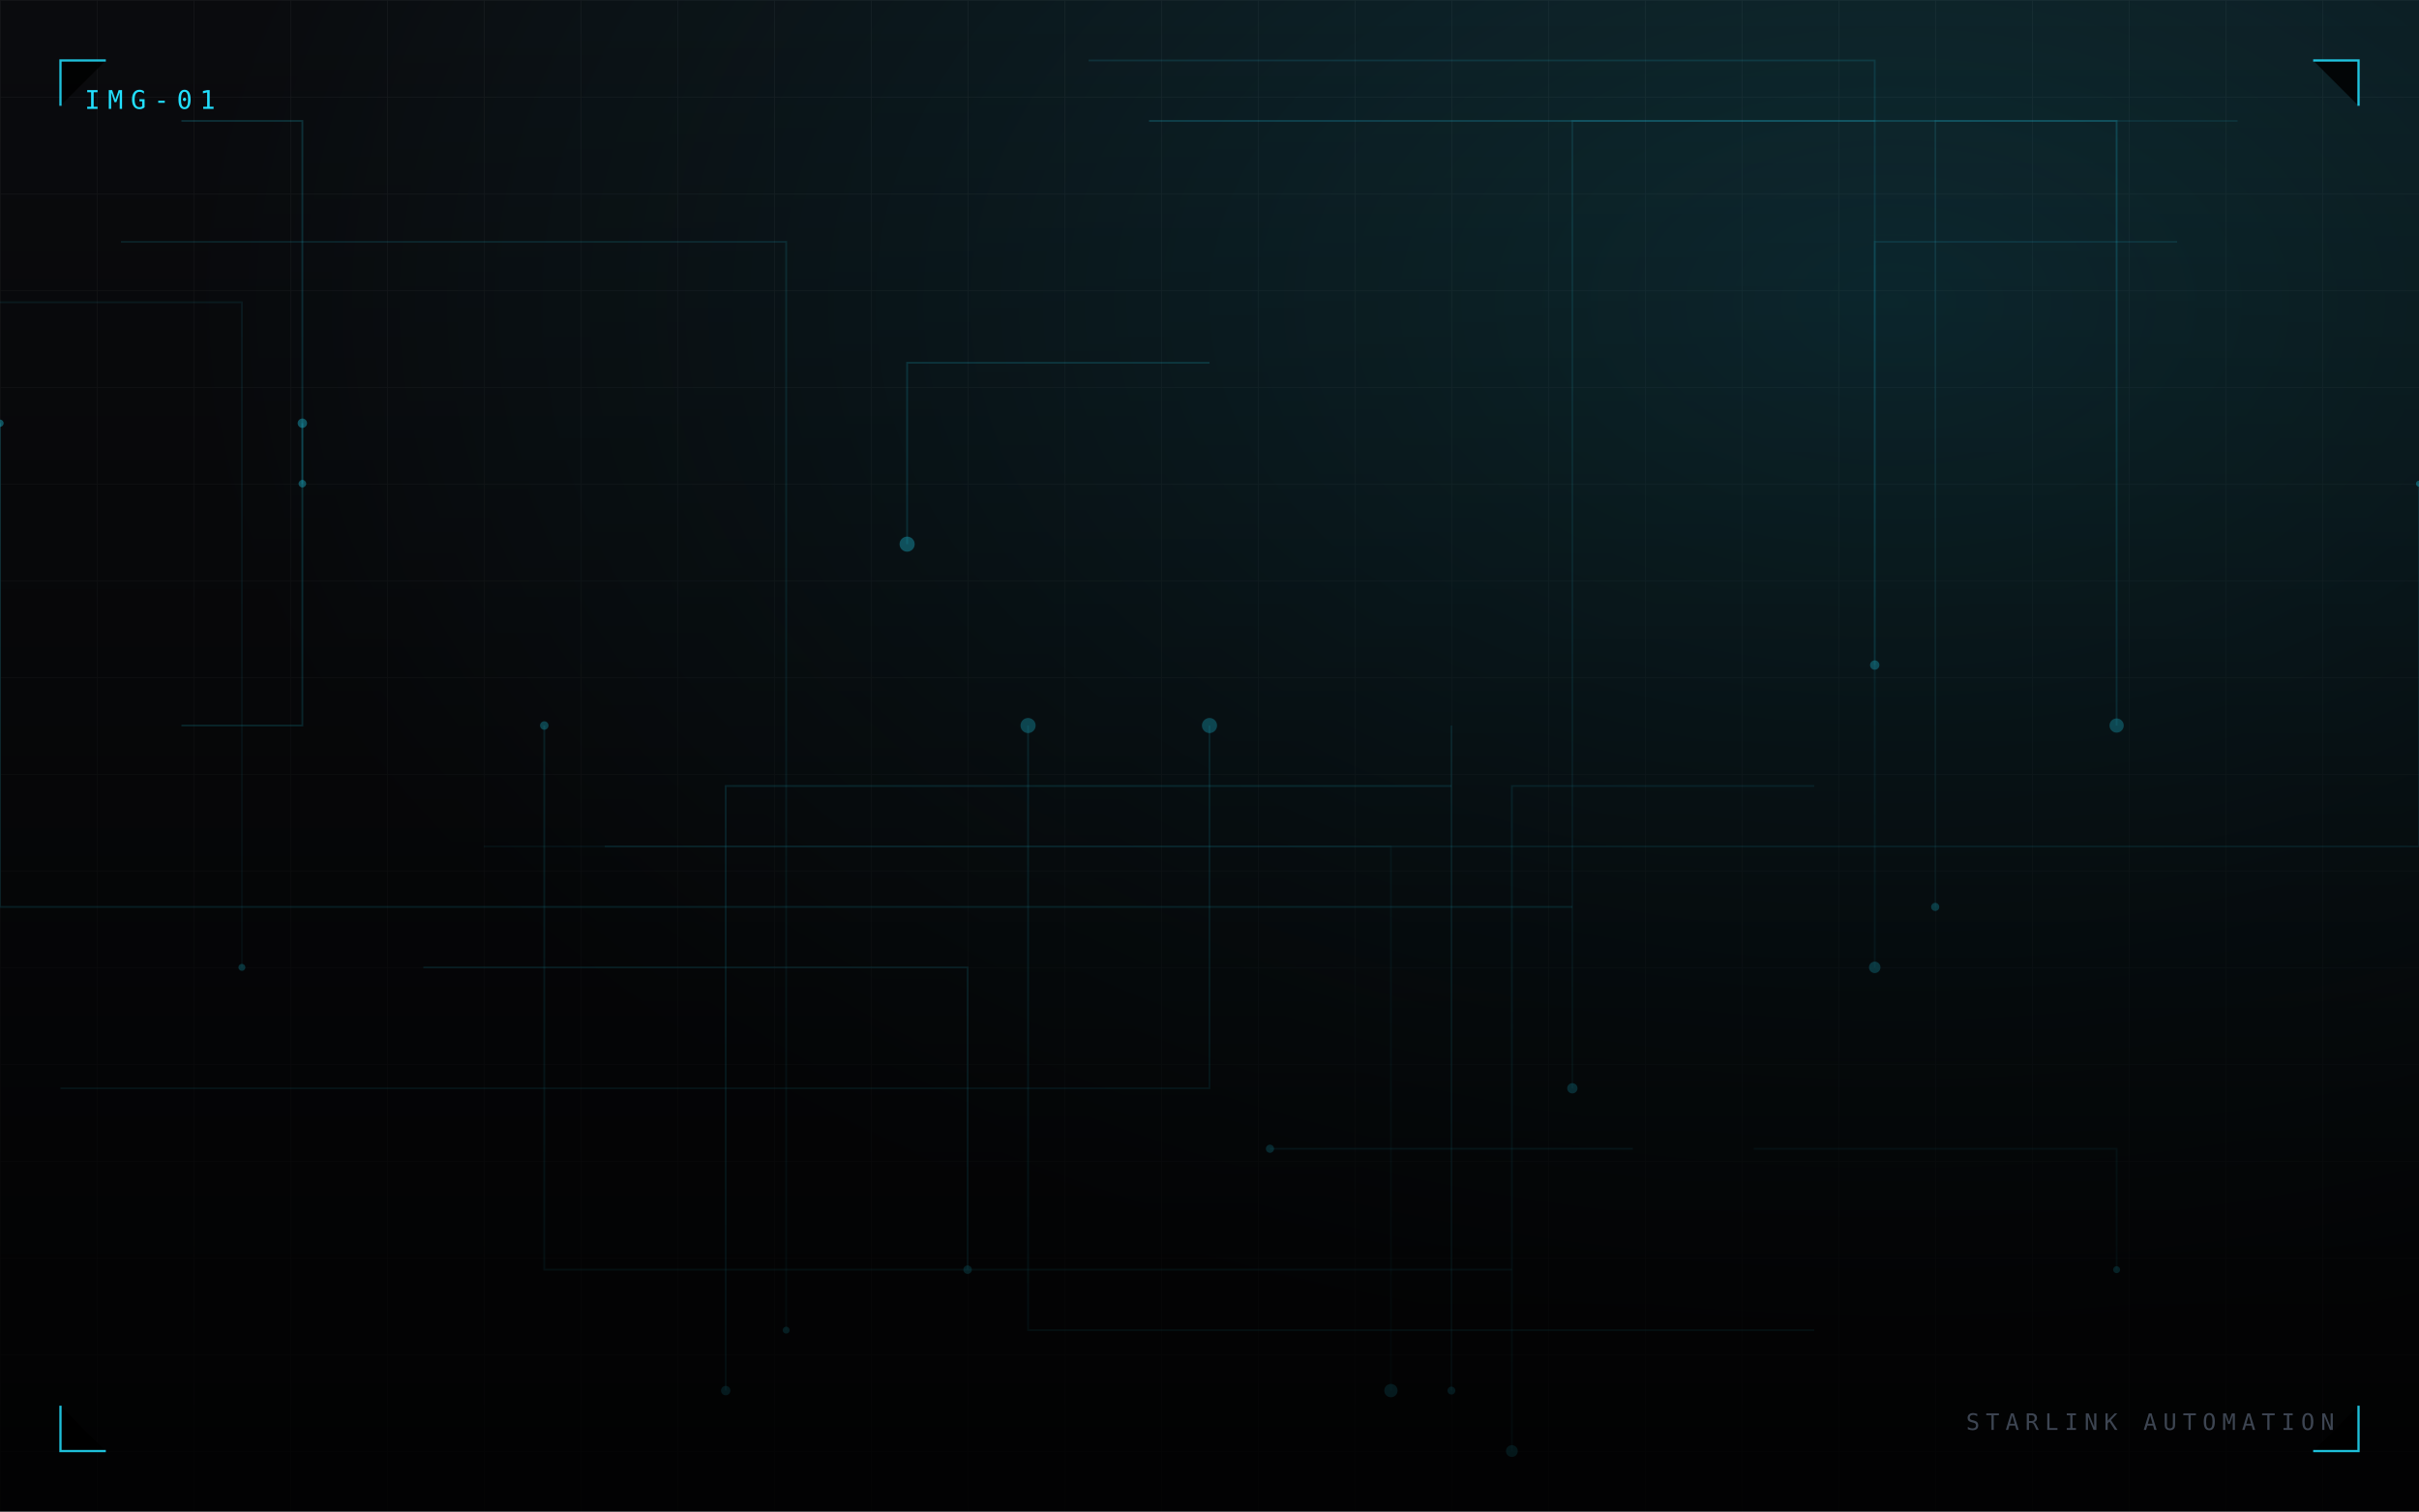
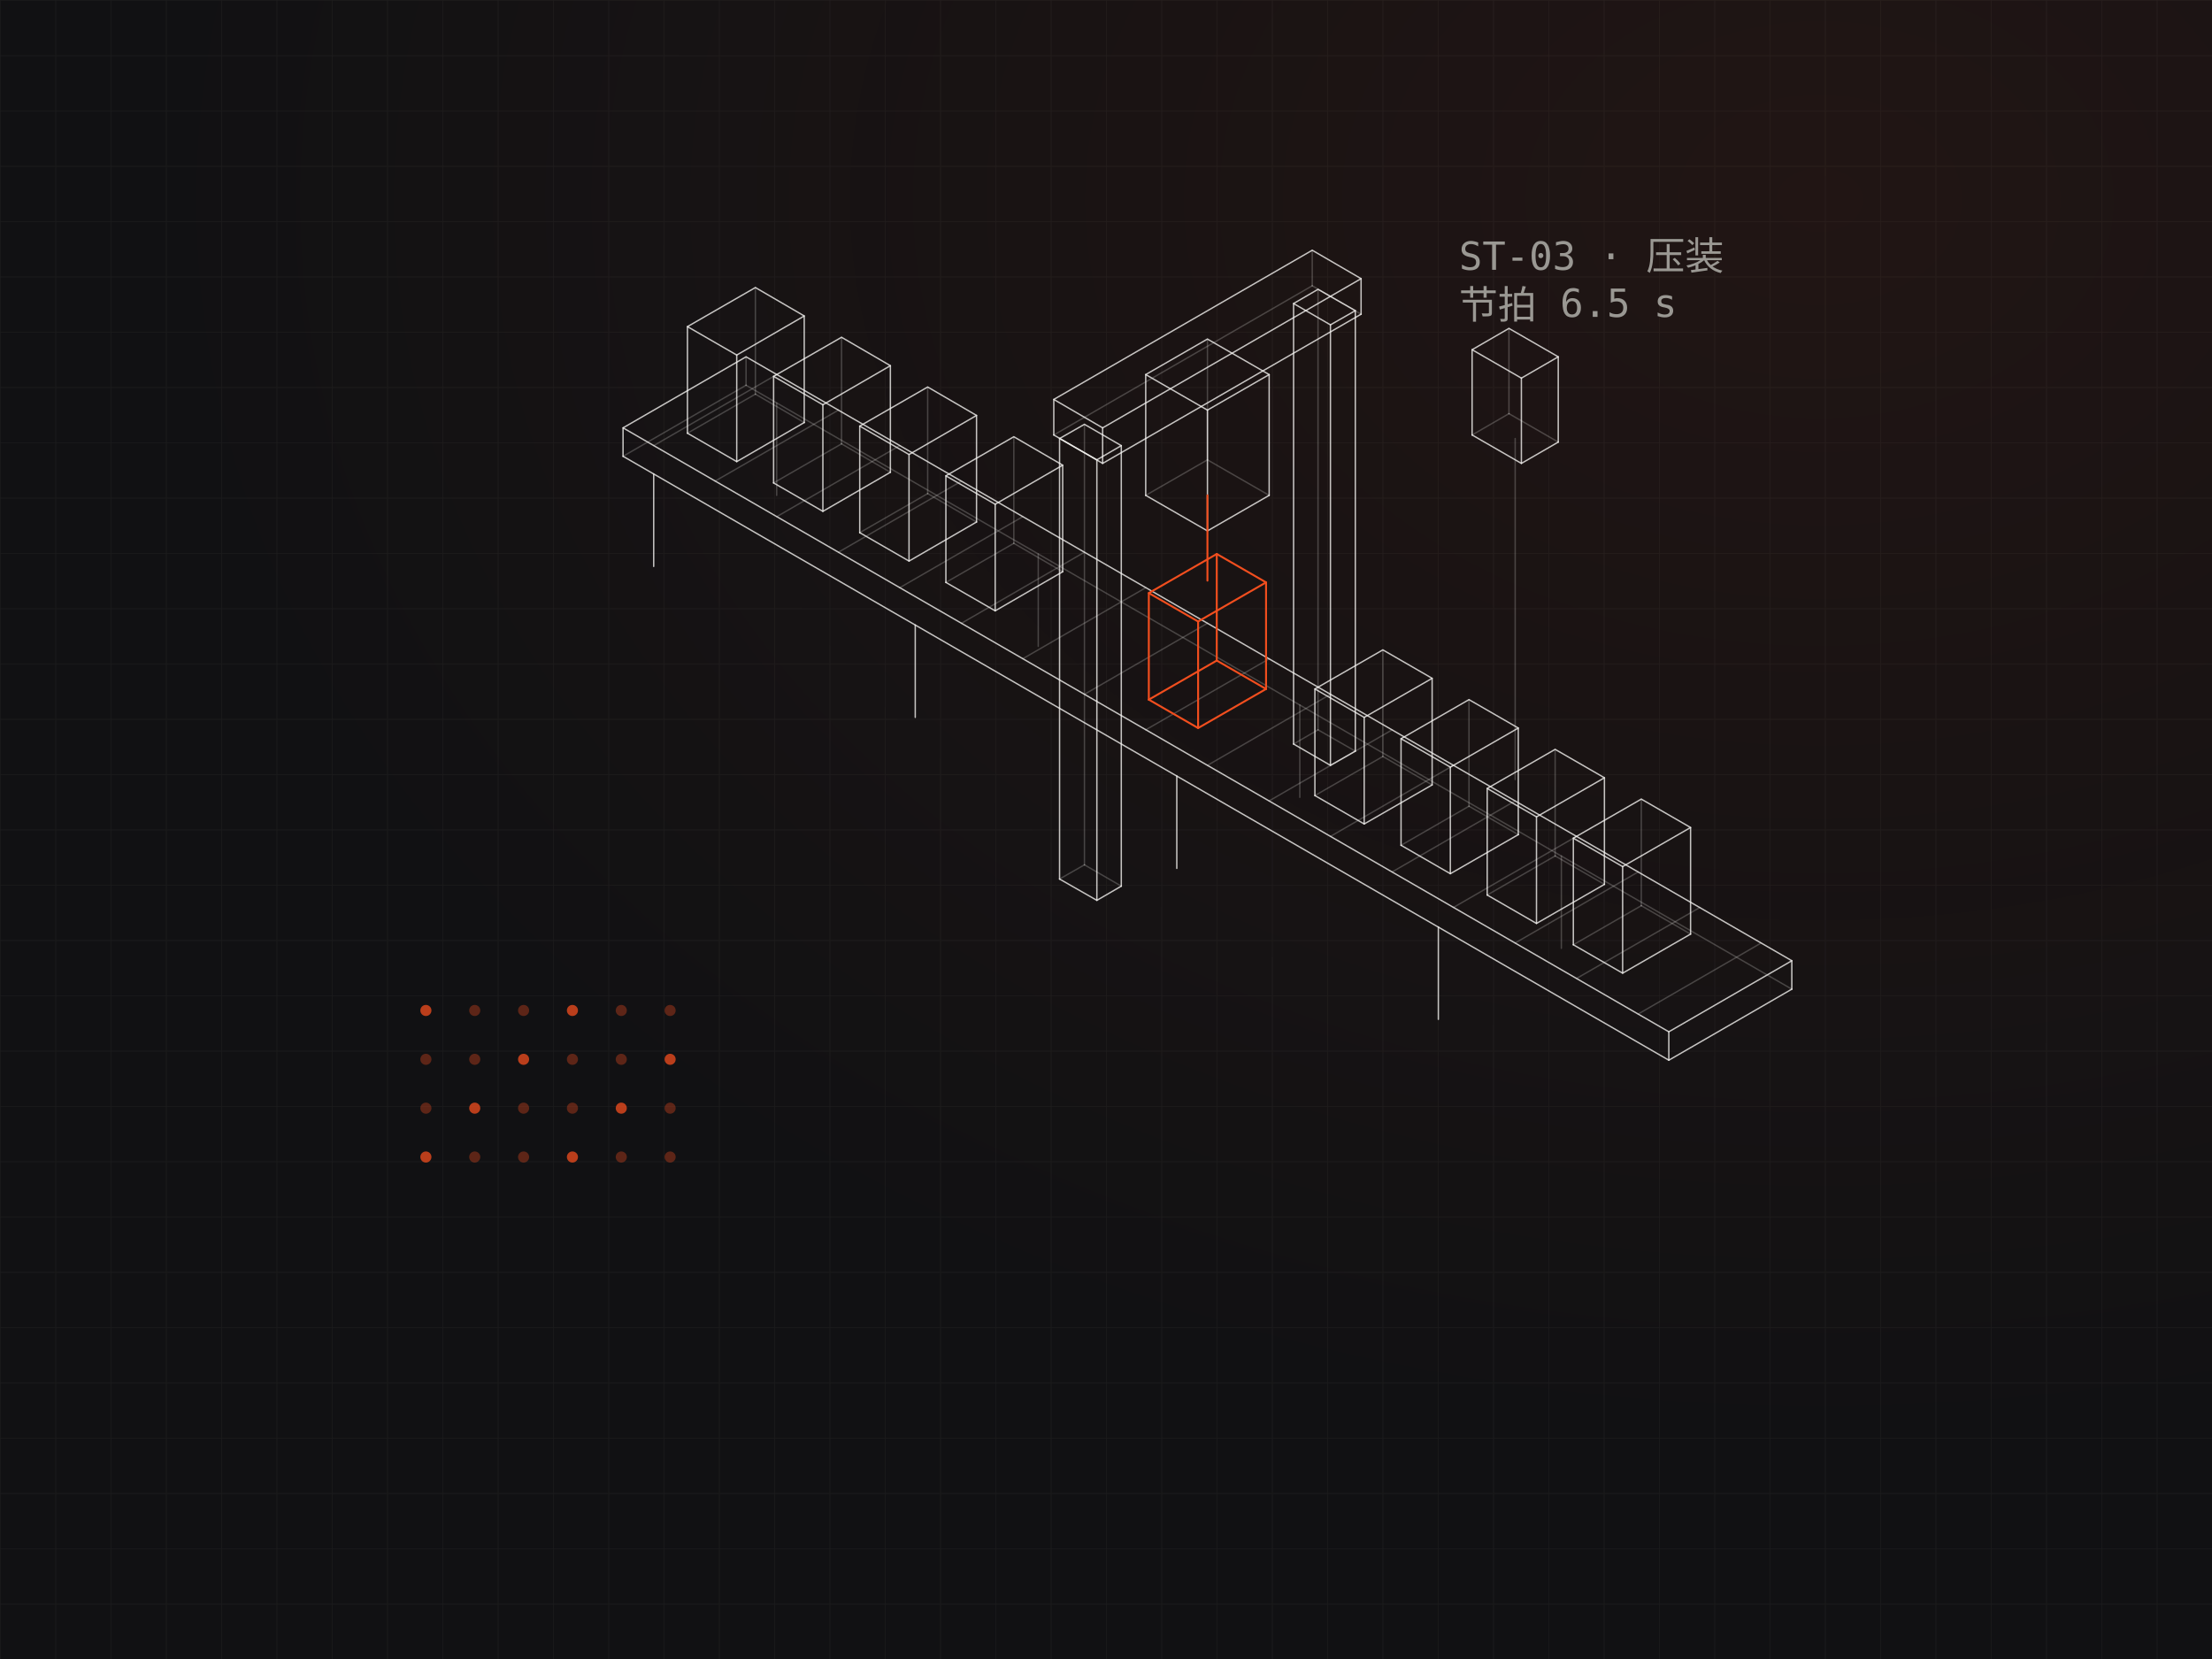
- <svg xmlns="http://www.w3.org/2000/svg" width="1600" height="1000" viewBox="0 0 1600 1000" role="img" aria-label="电芯装配线整线调试">
+ <svg xmlns="http://www.w3.org/2000/svg" width="1600" height="1200" viewBox="0 0 1600 1200" role="img" aria-label="电芯装配线整线调试">
  <defs>
-     <pattern id="g" width="64" height="64" patternUnits="userSpaceOnUse">
-       <path d="M64 0H0V64" fill="none" stroke="rgba(255,255,255,0.05)" stroke-width="1" />
+     <pattern id="g" width="40" height="40" patternUnits="userSpaceOnUse">
+       <path d="M40 0H0V40" fill="none" stroke="rgba(247,246,243,0.045)" stroke-width="1" />
    </pattern>
-     <linearGradient id="v" x1="0" y1="0" x2="0" y2="1">
-       <stop offset="0%" stop-color="#000000" stop-opacity="0" />
-       <stop offset="100%" stop-color="#000000" stop-opacity="0.82" />
-     </linearGradient>
-     <radialGradient id="glow" cx="0.78" cy="0.2" r="0.7">
-       <stop offset="0%" stop-color="#22e0ff" stop-opacity="0.16" />
-       <stop offset="100%" stop-color="#22e0ff" stop-opacity="0" />
+     <radialGradient id="glow" cx="0.82" cy="0.12" r="0.75">
+       <stop offset="0" stop-color="#f24e1e" stop-opacity="0.07" />
+       <stop offset="1" stop-color="#f24e1e" stop-opacity="0" />
    </radialGradient>
  </defs>
-   <rect width="1600" height="1000" fill="#0a0b0e" />
-   <rect width="1600" height="1000" fill="url(#g)" />
-   <rect width="1600" height="1000" fill="url(#glow)" />
-   <path d="M1240 80 H1040 V720" fill="none" stroke="rgba(34,224,255,0.12)" stroke-width="1.2" />
-   <circle cx="1040" cy="720" r="3.4" fill="rgba(34,224,255,0.45)" />
-   <path d="M800 240 H600 V360" fill="none" stroke="rgba(34,224,255,0.19)" stroke-width="1.2" />
-   <circle cx="600" cy="360" r="5.0" fill="rgba(34,224,255,0.45)" />
-   <path d="M80 160 H520 V880" fill="none" stroke="rgba(34,224,255,0.13)" stroke-width="1.2" />
-   <circle cx="520" cy="880" r="2.3" fill="rgba(34,224,255,0.45)" />
-   <path d="M1160 760 H1400 V840" fill="none" stroke="rgba(34,224,255,0.13)" stroke-width="1.2" />
-   <circle cx="1400" cy="840" r="2.3" fill="rgba(34,224,255,0.45)" />
-   <path d="M960 520 H480 V920" fill="none" stroke="rgba(34,224,255,0.22)" stroke-width="1.2" />
-   <circle cx="480" cy="920" r="3.1" fill="rgba(34,224,255,0.45)" />
-   <path d="M1200 520 H1000 V960" fill="none" stroke="rgba(34,224,255,0.16)" stroke-width="1.2" />
-   <circle cx="1000" cy="960" r="3.9" fill="rgba(34,224,255,0.45)" />
-   <path d="M1440 160 H1240 V640" fill="none" stroke="rgba(34,224,255,0.12)" stroke-width="1.2" />
-   <circle cx="1240" cy="640" r="3.8" fill="rgba(34,224,255,0.45)" />
-   <path d="M1480 80 H1280 V600" fill="none" stroke="rgba(34,224,255,0.09)" stroke-width="1.2" />
-   <circle cx="1280" cy="600" r="2.7" fill="rgba(34,224,255,0.45)" />
-   <path d="M1200 880 H680 V480" fill="none" stroke="rgba(34,224,255,0.19)" stroke-width="1.2" />
-   <circle cx="680" cy="480" r="5.0" fill="rgba(34,224,255,0.45)" />
-   <path d="M0 200 H160 V640" fill="none" stroke="rgba(34,224,255,0.09)" stroke-width="1.2" />
-   <circle cx="160" cy="640" r="2.3" fill="rgba(34,224,255,0.45)" />
-   <path d="M280 640 H640 V840" fill="none" stroke="rgba(34,224,255,0.22)" stroke-width="1.2" />
-   <circle cx="640" cy="840" r="2.8" fill="rgba(34,224,255,0.45)" />
-   <path d="M120 80 H200 V320" fill="none" stroke="rgba(34,224,255,0.18)" stroke-width="1.2" />
-   <circle cx="200" cy="320" r="2.5" fill="rgba(34,224,255,0.45)" />
-   <path d="M1040 600 H0 V280" fill="none" stroke="rgba(34,224,255,0.23)" stroke-width="1.2" />
-   <circle cx="0" cy="280" r="2.4" fill="rgba(34,224,255,0.45)" />
-   <path d="M1000 840 H360 V480" fill="none" stroke="rgba(34,224,255,0.18)" stroke-width="1.2" />
-   <circle cx="360" cy="480" r="2.8" fill="rgba(34,224,255,0.45)" />
-   <path d="M120 480 H200 V280" fill="none" stroke="rgba(34,224,255,0.23)" stroke-width="1.2" />
-   <circle cx="200" cy="280" r="3.1" fill="rgba(34,224,255,0.45)" />
-   <path d="M760 80 H1400 V480" fill="none" stroke="rgba(34,224,255,0.20)" stroke-width="1.2" />
-   <circle cx="1400" cy="480" r="4.7" fill="rgba(34,224,255,0.45)" />
-   <path d="M320 560 H920 V920" fill="none" stroke="rgba(34,224,255,0.09)" stroke-width="1.2" />
-   <circle cx="920" cy="920" r="4.4" fill="rgba(34,224,255,0.45)" />
-   <path d="M720 40 H1240 V440" fill="none" stroke="rgba(34,224,255,0.12)" stroke-width="1.2" />
-   <circle cx="1240" cy="440" r="3.1" fill="rgba(34,224,255,0.45)" />
-   <path d="M960 480 H960 V920" fill="none" stroke="rgba(34,224,255,0.16)" stroke-width="1.2" />
-   <circle cx="960" cy="920" r="2.6" fill="rgba(34,224,255,0.45)" />
-   <path d="M40 720 H800 V480" fill="none" stroke="rgba(34,224,255,0.18)" stroke-width="1.2" />
-   <circle cx="800" cy="480" r="5.0" fill="rgba(34,224,255,0.45)" />
-   <path d="M1080 760 H840 V760" fill="none" stroke="rgba(34,224,255,0.19)" stroke-width="1.2" />
-   <circle cx="840" cy="760" r="2.7" fill="rgba(34,224,255,0.45)" />
-   <path d="M400 560 H1600 V320" fill="none" stroke="rgba(34,224,255,0.16)" stroke-width="1.2" />
-   <circle cx="1600" cy="320" r="2.0" fill="rgba(34,224,255,0.45)" />
-   <rect width="1600" height="1000" fill="url(#v)" />
-   <g stroke="#22e0ff" stroke-width="1.5" opacity="0.85">
-     <path d="M40 70V40H70" />
-     <path d="M1530 40H1560V70" />
-     <path d="M40 930V960H70" />
-     <path d="M1530 960H1560V930" />
+   <rect width="1600" height="1200" fill="#111113" />
+   <rect width="1600" height="1200" fill="url(#g)" />
+   <rect width="1600" height="1200" fill="url(#glow)" />
+   <g transform="translate(211.7 88.5) scale(3.212)">
+     <g fill="none" stroke-linecap="round" stroke-linejoin="round">
+       <g stroke="#f7f6f3" stroke-opacity="0.22" stroke-width="1">
+         <path d="M102.1 59.2 L337.6 195.2" vector-effect="non-scaling-stroke" />
+         <path d="M102.1 59.2 L74.4 75.2" vector-effect="non-scaling-stroke" />
+         <path d="M102.1 59.2 L102.1 52.8" vector-effect="non-scaling-stroke" />
+         <path d="M109 56.8 L81.3 72.8" vector-effect="non-scaling-stroke" />
+         <path d="M122.9 64.8 L95.1 80.8" vector-effect="non-scaling-stroke" />
+         <path d="M136.7 72.8 L109 88.8" vector-effect="non-scaling-stroke" />
+         <path d="M150.6 80.8 L122.9 96.8" vector-effect="non-scaling-stroke" />
+         <path d="M164.4 88.8 L136.7 104.8" vector-effect="non-scaling-stroke" />
+         <path d="M178.3 96.8 L150.6 112.8" vector-effect="non-scaling-stroke" />
+         <path d="M192.1 104.8 L164.4 120.8" vector-effect="non-scaling-stroke" />
+         <path d="M206 112.8 L178.3 128.8" vector-effect="non-scaling-stroke" />
+         <path d="M219.9 120.8 L192.1 136.8" vector-effect="non-scaling-stroke" />
+         <path d="M233.7 128.8 L206 144.8" vector-effect="non-scaling-stroke" />
+         <path d="M247.6 136.8 L219.9 152.8" vector-effect="non-scaling-stroke" />
+         <path d="M261.4 144.8 L233.7 160.8" vector-effect="non-scaling-stroke" />
+         <path d="M275.3 152.8 L247.6 168.8" vector-effect="non-scaling-stroke" />
+         <path d="M289.1 160.8 L261.4 176.8" vector-effect="non-scaling-stroke" />
+         <path d="M303 168.8 L275.3 184.8" vector-effect="non-scaling-stroke" />
+         <path d="M316.9 176.8 L289.1 192.8" vector-effect="non-scaling-stroke" />
+         <path d="M330.7 184.8 L303 200.8" vector-effect="non-scaling-stroke" />
+         <path d="M109 84 L109 63.2" vector-effect="non-scaling-stroke" />
+         <path d="M167.9 118 L167.9 97.2" vector-effect="non-scaling-stroke" />
+         <path d="M226.8 152 L226.8 131.2" vector-effect="non-scaling-stroke" />
+         <path d="M285.7 186 L285.7 165.2" vector-effect="non-scaling-stroke" />
+         <path d="M104.2 61.2 L115.2 67.6" vector-effect="non-scaling-stroke" />
+         <path d="M104.2 61.2 L88.9 70" vector-effect="non-scaling-stroke" />
+         <path d="M104.2 61.2 L104.2 37.2" vector-effect="non-scaling-stroke" />
+         <path d="M123.6 72.4 L134.6 78.8" vector-effect="non-scaling-stroke" />
+         <path d="M123.6 72.4 L108.3 81.2" vector-effect="non-scaling-stroke" />
+         <path d="M123.6 72.4 L123.6 48.4" vector-effect="non-scaling-stroke" />
+         <path d="M143 83.6 L154 90" vector-effect="non-scaling-stroke" />
+         <path d="M143 83.6 L127.7 92.4" vector-effect="non-scaling-stroke" />
+         <path d="M143 83.6 L143 59.6" vector-effect="non-scaling-stroke" />
+         <path d="M162.4 94.8 L173.4 101.2" vector-effect="non-scaling-stroke" />
+         <path d="M162.4 94.8 L147.1 103.6" vector-effect="non-scaling-stroke" />
+         <path d="M162.4 94.8 L162.4 70.8" vector-effect="non-scaling-stroke" />
+         <path d="M245.5 142.8 L256.6 149.2" vector-effect="non-scaling-stroke" />
+         <path d="M245.5 142.8 L230.2 151.6" vector-effect="non-scaling-stroke" />
+         <path d="M245.5 142.8 L245.5 118.8" vector-effect="non-scaling-stroke" />
+         <path d="M264.9 154 L276 160.4" vector-effect="non-scaling-stroke" />
+         <path d="M264.9 154 L249.6 162.8" vector-effect="non-scaling-stroke" />
+         <path d="M264.9 154 L264.9 130" vector-effect="non-scaling-stroke" />
+         <path d="M284.3 165.2 L295.4 171.6" vector-effect="non-scaling-stroke" />
+         <path d="M284.3 165.2 L269 174" vector-effect="non-scaling-stroke" />
+         <path d="M284.3 165.2 L284.3 141.2" vector-effect="non-scaling-stroke" />
+         <path d="M303.7 176.4 L314.8 182.8" vector-effect="non-scaling-stroke" />
+         <path d="M303.7 176.4 L288.4 185.2" vector-effect="non-scaling-stroke" />
+         <path d="M303.7 176.4 L303.7 152.4" vector-effect="non-scaling-stroke" />
+         <path d="M230.9 136.8 L239.3 141.6" vector-effect="non-scaling-stroke" />
+         <path d="M230.9 136.8 L225.4 140" vector-effect="non-scaling-stroke" />
+         <path d="M230.9 136.8 L230.9 37.6" vector-effect="non-scaling-stroke" />
+         <path d="M178.3 167.2 L186.6 172" vector-effect="non-scaling-stroke" />
+         <path d="M178.3 167.2 L172.7 170.4" vector-effect="non-scaling-stroke" />
+         <path d="M178.3 167.2 L178.3 68" vector-effect="non-scaling-stroke" />
+         <path d="M229.6 36.8 L240.6 43.2" vector-effect="non-scaling-stroke" />
+         <path d="M229.6 36.8 L171.4 70.4" vector-effect="non-scaling-stroke" />
+         <path d="M229.6 36.8 L229.6 28.8" vector-effect="non-scaling-stroke" />
+         <path d="M206 76 L219.9 84" vector-effect="non-scaling-stroke" />
+         <path d="M206 76 L192.1 84" vector-effect="non-scaling-stroke" />
+         <path d="M206 76 L206 48.8" vector-effect="non-scaling-stroke" />
+         <path d="M275.3 148 L275.3 71.2" vector-effect="non-scaling-stroke" />
+         <path d="M273.9 65.6 L285 72" vector-effect="non-scaling-stroke" />
+         <path d="M273.9 65.6 L265.6 70.4" vector-effect="non-scaling-stroke" />
+         <path d="M273.9 65.6 L273.9 46.4" vector-effect="non-scaling-stroke" />
+       </g>
+       <g stroke="#f7f6f3" stroke-opacity="0.78" stroke-width="1">
+         <path d="M337.6 195.2 L309.9 211.2 L74.4 75.2" vector-effect="non-scaling-stroke" />
+         <path d="M102.1 52.8 L337.6 188.8 L309.9 204.8 L74.4 68.8 Z" vector-effect="non-scaling-stroke" />
+         <path d="M337.6 195.2 L337.6 188.8" vector-effect="non-scaling-stroke" />
+         <path d="M309.9 211.2 L309.9 204.8" vector-effect="non-scaling-stroke" />
+         <path d="M74.4 75.2 L74.4 68.8" vector-effect="non-scaling-stroke" />
+         <path d="M81.3 100 L81.3 79.2" vector-effect="non-scaling-stroke" />
+         <path d="M140.2 134 L140.2 113.2" vector-effect="non-scaling-stroke" />
+         <path d="M199.1 168 L199.1 147.2" vector-effect="non-scaling-stroke" />
+         <path d="M258 202 L258 181.2" vector-effect="non-scaling-stroke" />
+         <path d="M115.2 67.6 L100 76.4 L88.9 70" vector-effect="non-scaling-stroke" />
+         <path d="M104.2 37.2 L115.2 43.6 L100 52.4 L88.9 46 Z" vector-effect="non-scaling-stroke" />
+         <path d="M115.2 67.6 L115.2 43.6" vector-effect="non-scaling-stroke" />
+         <path d="M100 76.4 L100 52.4" vector-effect="non-scaling-stroke" />
+         <path d="M88.9 70 L88.9 46" vector-effect="non-scaling-stroke" />
+         <path d="M134.6 78.8 L119.4 87.6 L108.3 81.2" vector-effect="non-scaling-stroke" />
+         <path d="M123.6 48.4 L134.6 54.8 L119.4 63.6 L108.3 57.2 Z" vector-effect="non-scaling-stroke" />
+         <path d="M134.6 78.8 L134.6 54.8" vector-effect="non-scaling-stroke" />
+         <path d="M119.4 87.6 L119.4 63.6" vector-effect="non-scaling-stroke" />
+         <path d="M108.3 81.2 L108.3 57.2" vector-effect="non-scaling-stroke" />
+         <path d="M154 90 L138.8 98.8 L127.7 92.4" vector-effect="non-scaling-stroke" />
+         <path d="M143 59.6 L154 66 L138.8 74.8 L127.7 68.4 Z" vector-effect="non-scaling-stroke" />
+         <path d="M154 90 L154 66" vector-effect="non-scaling-stroke" />
+         <path d="M138.8 98.8 L138.8 74.8" vector-effect="non-scaling-stroke" />
+         <path d="M127.7 92.4 L127.7 68.4" vector-effect="non-scaling-stroke" />
+         <path d="M173.4 101.2 L158.2 110 L147.1 103.6" vector-effect="non-scaling-stroke" />
+         <path d="M162.4 70.8 L173.4 77.2 L158.2 86 L147.1 79.6 Z" vector-effect="non-scaling-stroke" />
+         <path d="M173.4 101.2 L173.4 77.2" vector-effect="non-scaling-stroke" />
+         <path d="M158.2 110 L158.2 86" vector-effect="non-scaling-stroke" />
+         <path d="M147.1 103.6 L147.1 79.6" vector-effect="non-scaling-stroke" />
+         <path d="M256.6 149.2 L241.3 158 L230.2 151.6" vector-effect="non-scaling-stroke" />
+         <path d="M245.5 118.8 L256.6 125.2 L241.3 134 L230.2 127.6 Z" vector-effect="non-scaling-stroke" />
+         <path d="M256.6 149.2 L256.6 125.2" vector-effect="non-scaling-stroke" />
+         <path d="M241.3 158 L241.3 134" vector-effect="non-scaling-stroke" />
+         <path d="M230.2 151.6 L230.2 127.6" vector-effect="non-scaling-stroke" />
+         <path d="M276 160.4 L260.7 169.2 L249.6 162.8" vector-effect="non-scaling-stroke" />
+         <path d="M264.9 130 L276 136.4 L260.7 145.2 L249.6 138.8 Z" vector-effect="non-scaling-stroke" />
+         <path d="M276 160.4 L276 136.4" vector-effect="non-scaling-stroke" />
+         <path d="M260.7 169.2 L260.7 145.2" vector-effect="non-scaling-stroke" />
+         <path d="M249.6 162.8 L249.6 138.8" vector-effect="non-scaling-stroke" />
+         <path d="M295.4 171.6 L280.1 180.4 L269 174" vector-effect="non-scaling-stroke" />
+         <path d="M284.3 141.2 L295.4 147.6 L280.1 156.4 L269 150 Z" vector-effect="non-scaling-stroke" />
+         <path d="M295.4 171.6 L295.4 147.6" vector-effect="non-scaling-stroke" />
+         <path d="M280.1 180.4 L280.1 156.4" vector-effect="non-scaling-stroke" />
+         <path d="M269 174 L269 150" vector-effect="non-scaling-stroke" />
+         <path d="M314.8 182.8 L299.5 191.6 L288.4 185.2" vector-effect="non-scaling-stroke" />
+         <path d="M303.7 152.4 L314.8 158.8 L299.5 167.6 L288.4 161.2 Z" vector-effect="non-scaling-stroke" />
+         <path d="M314.8 182.8 L314.8 158.8" vector-effect="non-scaling-stroke" />
+         <path d="M299.5 191.6 L299.5 167.6" vector-effect="non-scaling-stroke" />
+         <path d="M288.4 185.2 L288.4 161.2" vector-effect="non-scaling-stroke" />
+         <path d="M239.3 141.6 L233.7 144.8 L225.4 140" vector-effect="non-scaling-stroke" />
+         <path d="M230.9 37.6 L239.3 42.4 L233.7 45.6 L225.4 40.8 Z" vector-effect="non-scaling-stroke" />
+         <path d="M239.3 141.6 L239.3 42.4" vector-effect="non-scaling-stroke" />
+         <path d="M233.7 144.8 L233.7 45.6" vector-effect="non-scaling-stroke" />
+         <path d="M225.4 140 L225.4 40.8" vector-effect="non-scaling-stroke" />
+         <path d="M186.6 172 L181.1 175.2 L172.7 170.4" vector-effect="non-scaling-stroke" />
+         <path d="M178.3 68 L186.6 72.8 L181.1 76 L172.7 71.2 Z" vector-effect="non-scaling-stroke" />
+         <path d="M186.6 172 L186.6 72.8" vector-effect="non-scaling-stroke" />
+         <path d="M181.1 175.2 L181.1 76" vector-effect="non-scaling-stroke" />
+         <path d="M172.7 170.4 L172.7 71.2" vector-effect="non-scaling-stroke" />
+         <path d="M240.6 43.2 L182.4 76.8 L171.4 70.4" vector-effect="non-scaling-stroke" />
+         <path d="M229.6 28.8 L240.6 35.2 L182.4 68.8 L171.4 62.4 Z" vector-effect="non-scaling-stroke" />
+         <path d="M240.6 43.2 L240.6 35.2" vector-effect="non-scaling-stroke" />
+         <path d="M182.4 76.8 L182.4 68.8" vector-effect="non-scaling-stroke" />
+         <path d="M171.4 70.4 L171.4 62.4" vector-effect="non-scaling-stroke" />
+         <path d="M219.9 84 L206 92 L192.1 84" vector-effect="non-scaling-stroke" />
+         <path d="M206 48.8 L219.9 56.8 L206 64.8 L192.1 56.8 Z" vector-effect="non-scaling-stroke" />
+         <path d="M219.9 84 L219.9 56.8" vector-effect="non-scaling-stroke" />
+         <path d="M206 92 L206 64.8" vector-effect="non-scaling-stroke" />
+         <path d="M192.1 84 L192.1 56.8" vector-effect="non-scaling-stroke" />
+         <path d="M285 72 L276.7 76.8 L265.6 70.4" vector-effect="non-scaling-stroke" />
+         <path d="M273.9 46.4 L285 52.8 L276.7 57.6 L265.6 51.2 Z" vector-effect="non-scaling-stroke" />
+         <path d="M285 72 L285 52.8" vector-effect="non-scaling-stroke" />
+         <path d="M276.7 76.8 L276.7 57.6" vector-effect="non-scaling-stroke" />
+         <path d="M265.6 70.4 L265.6 51.2" vector-effect="non-scaling-stroke" />
+       </g>
+       <g stroke="#f24e1e" stroke-opacity="1" stroke-width="1.4">
+         <path d="M219.2 127.6 L203.9 136.4 L192.8 130" vector-effect="non-scaling-stroke" />
+         <path d="M208.1 97.2 L219.2 103.6 L203.9 112.4 L192.8 106 Z" vector-effect="non-scaling-stroke" />
+         <path d="M219.2 127.6 L219.2 103.6" vector-effect="non-scaling-stroke" />
+         <path d="M203.9 136.4 L203.9 112.4" vector-effect="non-scaling-stroke" />
+         <path d="M192.8 130 L192.8 106" vector-effect="non-scaling-stroke" />
+         <path d="M208.1 121.2 L219.2 127.6" vector-effect="non-scaling-stroke" />
+         <path d="M208.1 121.2 L192.8 130" vector-effect="non-scaling-stroke" />
+         <path d="M208.1 121.2 L208.1 97.2" vector-effect="non-scaling-stroke" />
+         <path d="M206 84 L206 103.2" vector-effect="non-scaling-stroke" />
+       </g>
+     </g>
+     <circle cx="30" cy="200" r="1.25" fill="#f24e1e" fill-opacity="0.75" />
+     <circle cx="41" cy="200" r="1.25" fill="#f24e1e" fill-opacity="0.34" />
+     <circle cx="52" cy="200" r="1.25" fill="#f24e1e" fill-opacity="0.34" />
+     <circle cx="63" cy="200" r="1.25" fill="#f24e1e" fill-opacity="0.75" />
+     <circle cx="74" cy="200" r="1.25" fill="#f24e1e" fill-opacity="0.34" />
+     <circle cx="85" cy="200" r="1.25" fill="#f24e1e" fill-opacity="0.34" />
+     <circle cx="30" cy="211" r="1.25" fill="#f24e1e" fill-opacity="0.34" />
+     <circle cx="41" cy="211" r="1.25" fill="#f24e1e" fill-opacity="0.34" />
+     <circle cx="52" cy="211" r="1.25" fill="#f24e1e" fill-opacity="0.75" />
+     <circle cx="63" cy="211" r="1.25" fill="#f24e1e" fill-opacity="0.34" />
+     <circle cx="74" cy="211" r="1.25" fill="#f24e1e" fill-opacity="0.34" />
+     <circle cx="85" cy="211" r="1.25" fill="#f24e1e" fill-opacity="0.75" />
+     <circle cx="30" cy="222" r="1.25" fill="#f24e1e" fill-opacity="0.34" />
+     <circle cx="41" cy="222" r="1.25" fill="#f24e1e" fill-opacity="0.75" />
+     <circle cx="52" cy="222" r="1.25" fill="#f24e1e" fill-opacity="0.34" />
+     <circle cx="63" cy="222" r="1.25" fill="#f24e1e" fill-opacity="0.34" />
+     <circle cx="74" cy="222" r="1.25" fill="#f24e1e" fill-opacity="0.75" />
+     <circle cx="85" cy="222" r="1.25" fill="#f24e1e" fill-opacity="0.34" />
+     <circle cx="30" cy="233" r="1.25" fill="#f24e1e" fill-opacity="0.75" />
+     <circle cx="41" cy="233" r="1.25" fill="#f24e1e" fill-opacity="0.34" />
+     <circle cx="52" cy="233" r="1.25" fill="#f24e1e" fill-opacity="0.34" />
+     <circle cx="63" cy="233" r="1.25" fill="#f24e1e" fill-opacity="0.75" />
+     <circle cx="74" cy="233" r="1.25" fill="#f24e1e" fill-opacity="0.34" />
+     <circle cx="85" cy="233" r="1.25" fill="#f24e1e" fill-opacity="0.34" />
+     <text x="262.641" y="33.2" font-size="8.75" font-family="ui-monospace,SFMono-Regular,Menlo,Consolas,monospace" fill="#9a9893">ST-03 · 压装</text>
+     <text x="262.641" y="44.2" font-size="8.75" font-family="ui-monospace,SFMono-Regular,Menlo,Consolas,monospace" fill="#9a9893">节拍 6.5 s</text>
  </g>
-   <text x="56" y="72" font-family="ui-monospace,SFMono-Regular,Menlo,monospace" font-size="17" letter-spacing="5" fill="#22e0ff">IMG-01</text>
-   <text x="1544" y="946" text-anchor="end" font-family="ui-monospace,SFMono-Regular,Menlo,monospace" font-size="15" letter-spacing="4" fill="#3d4552">STARLINK AUTOMATION</text>
</svg>
